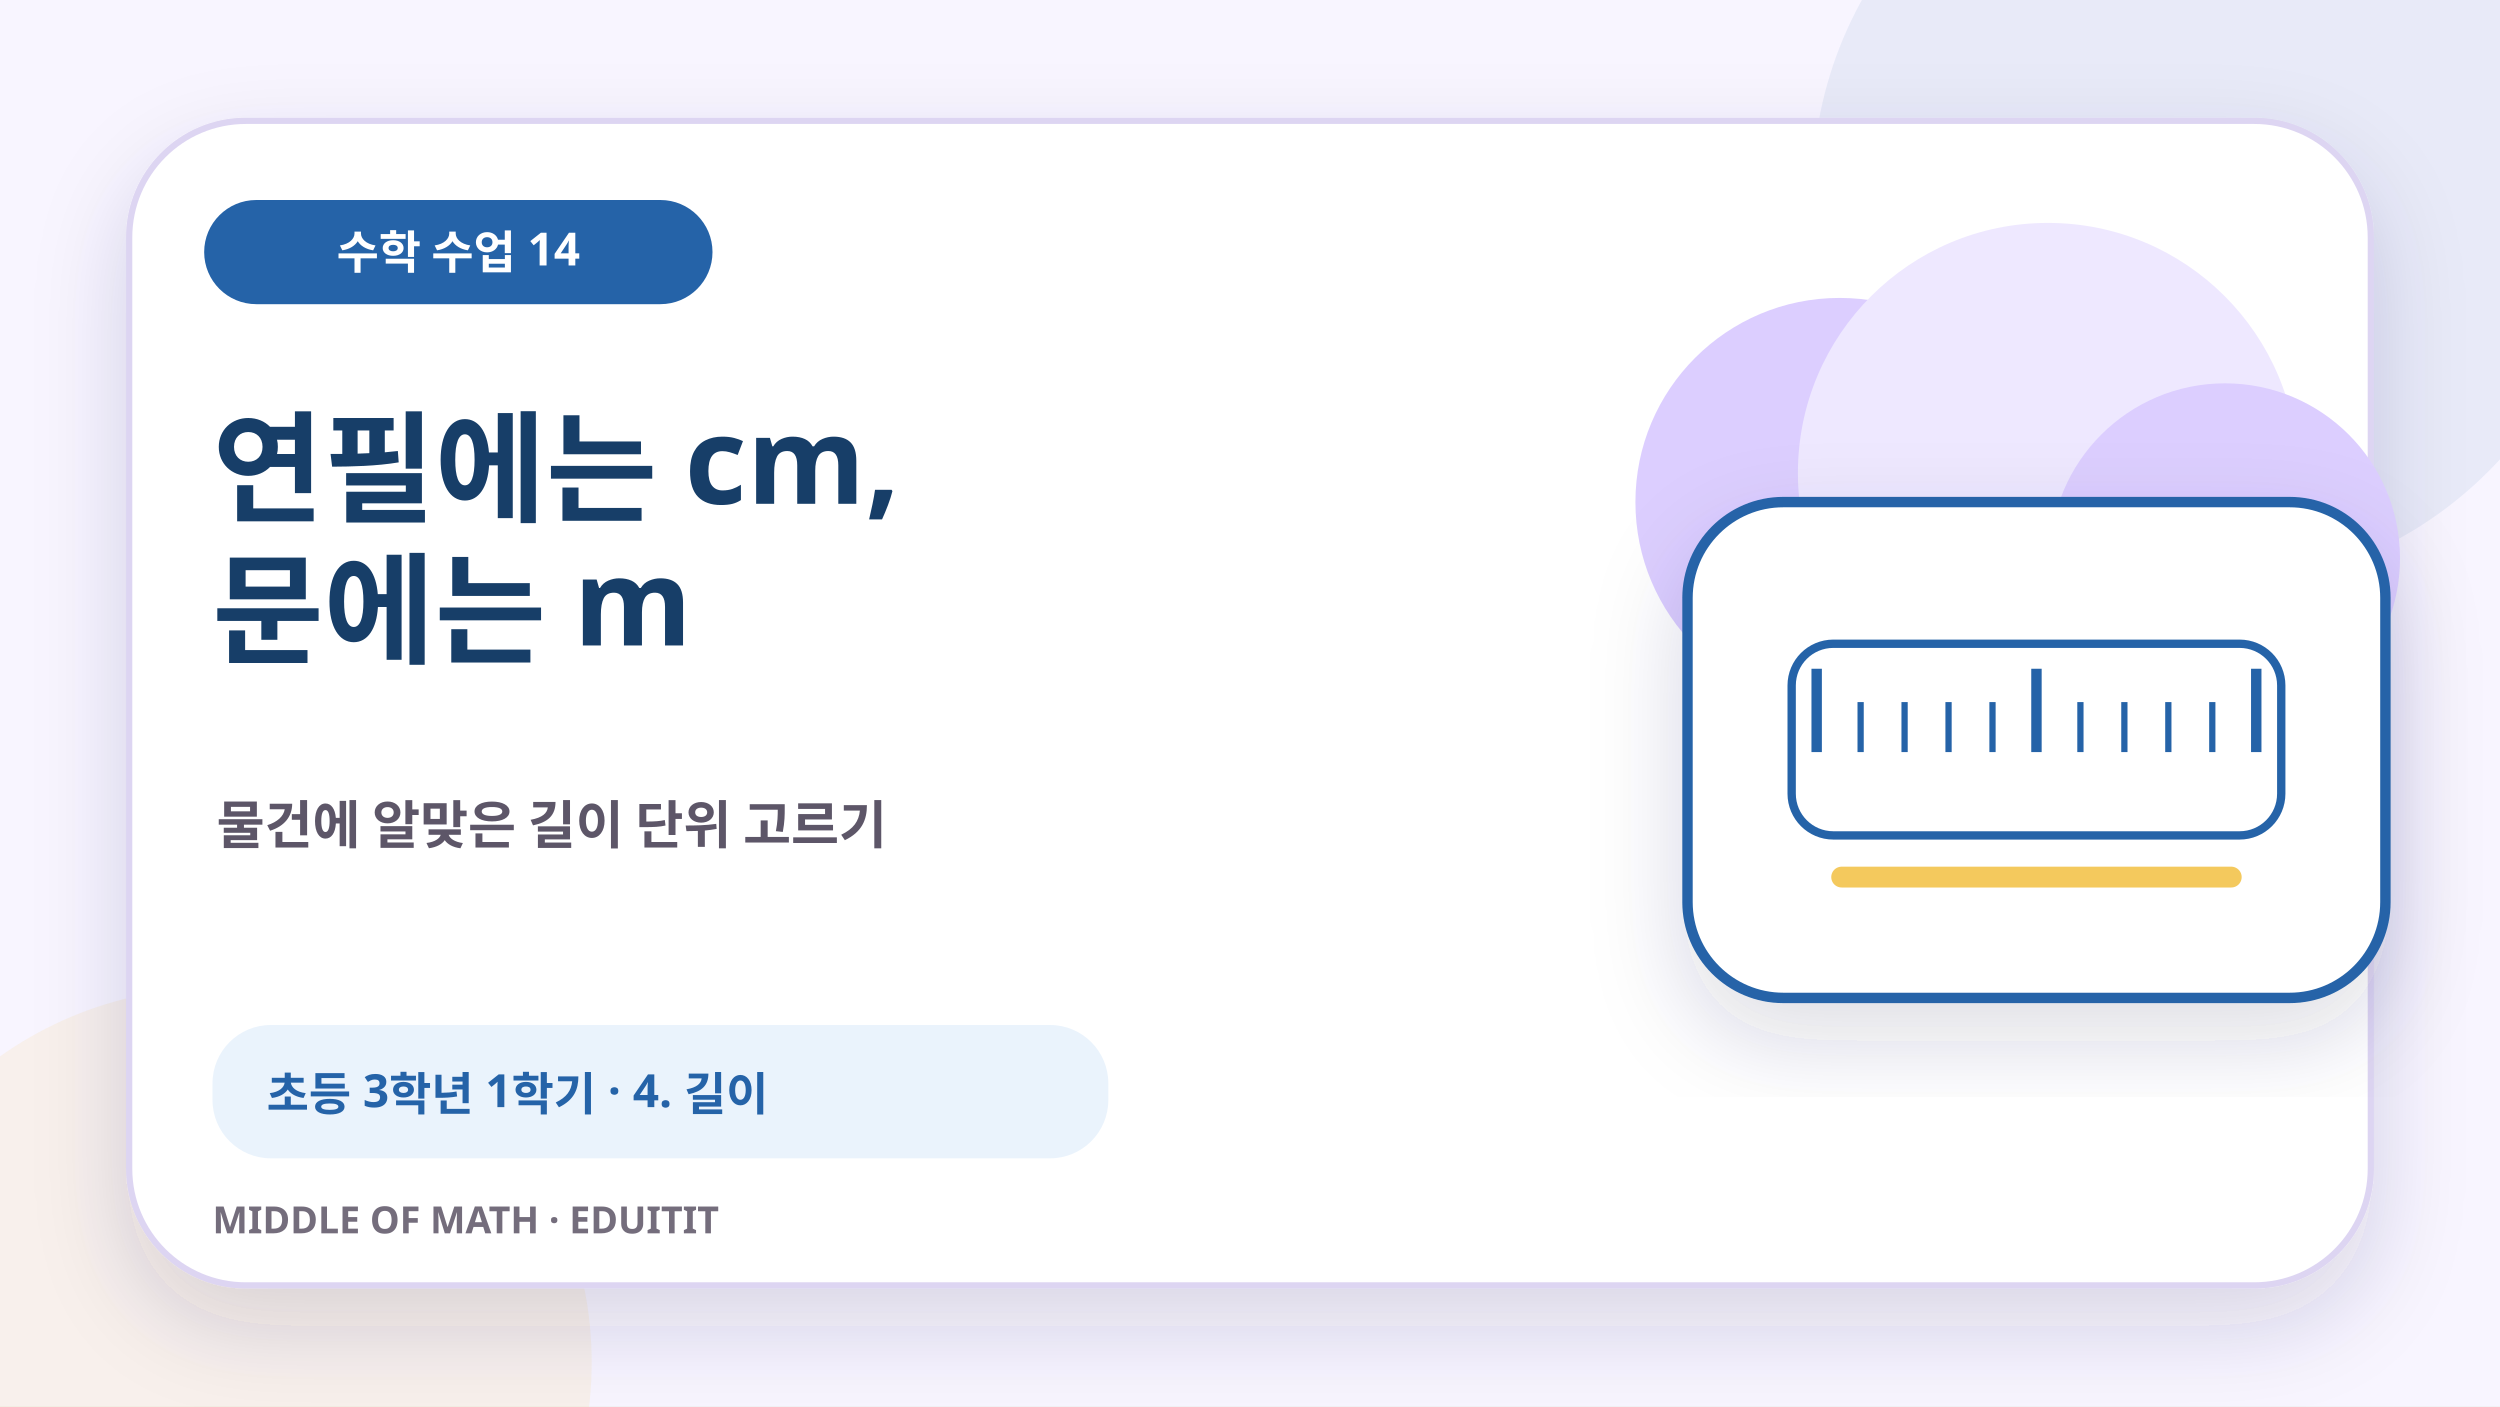
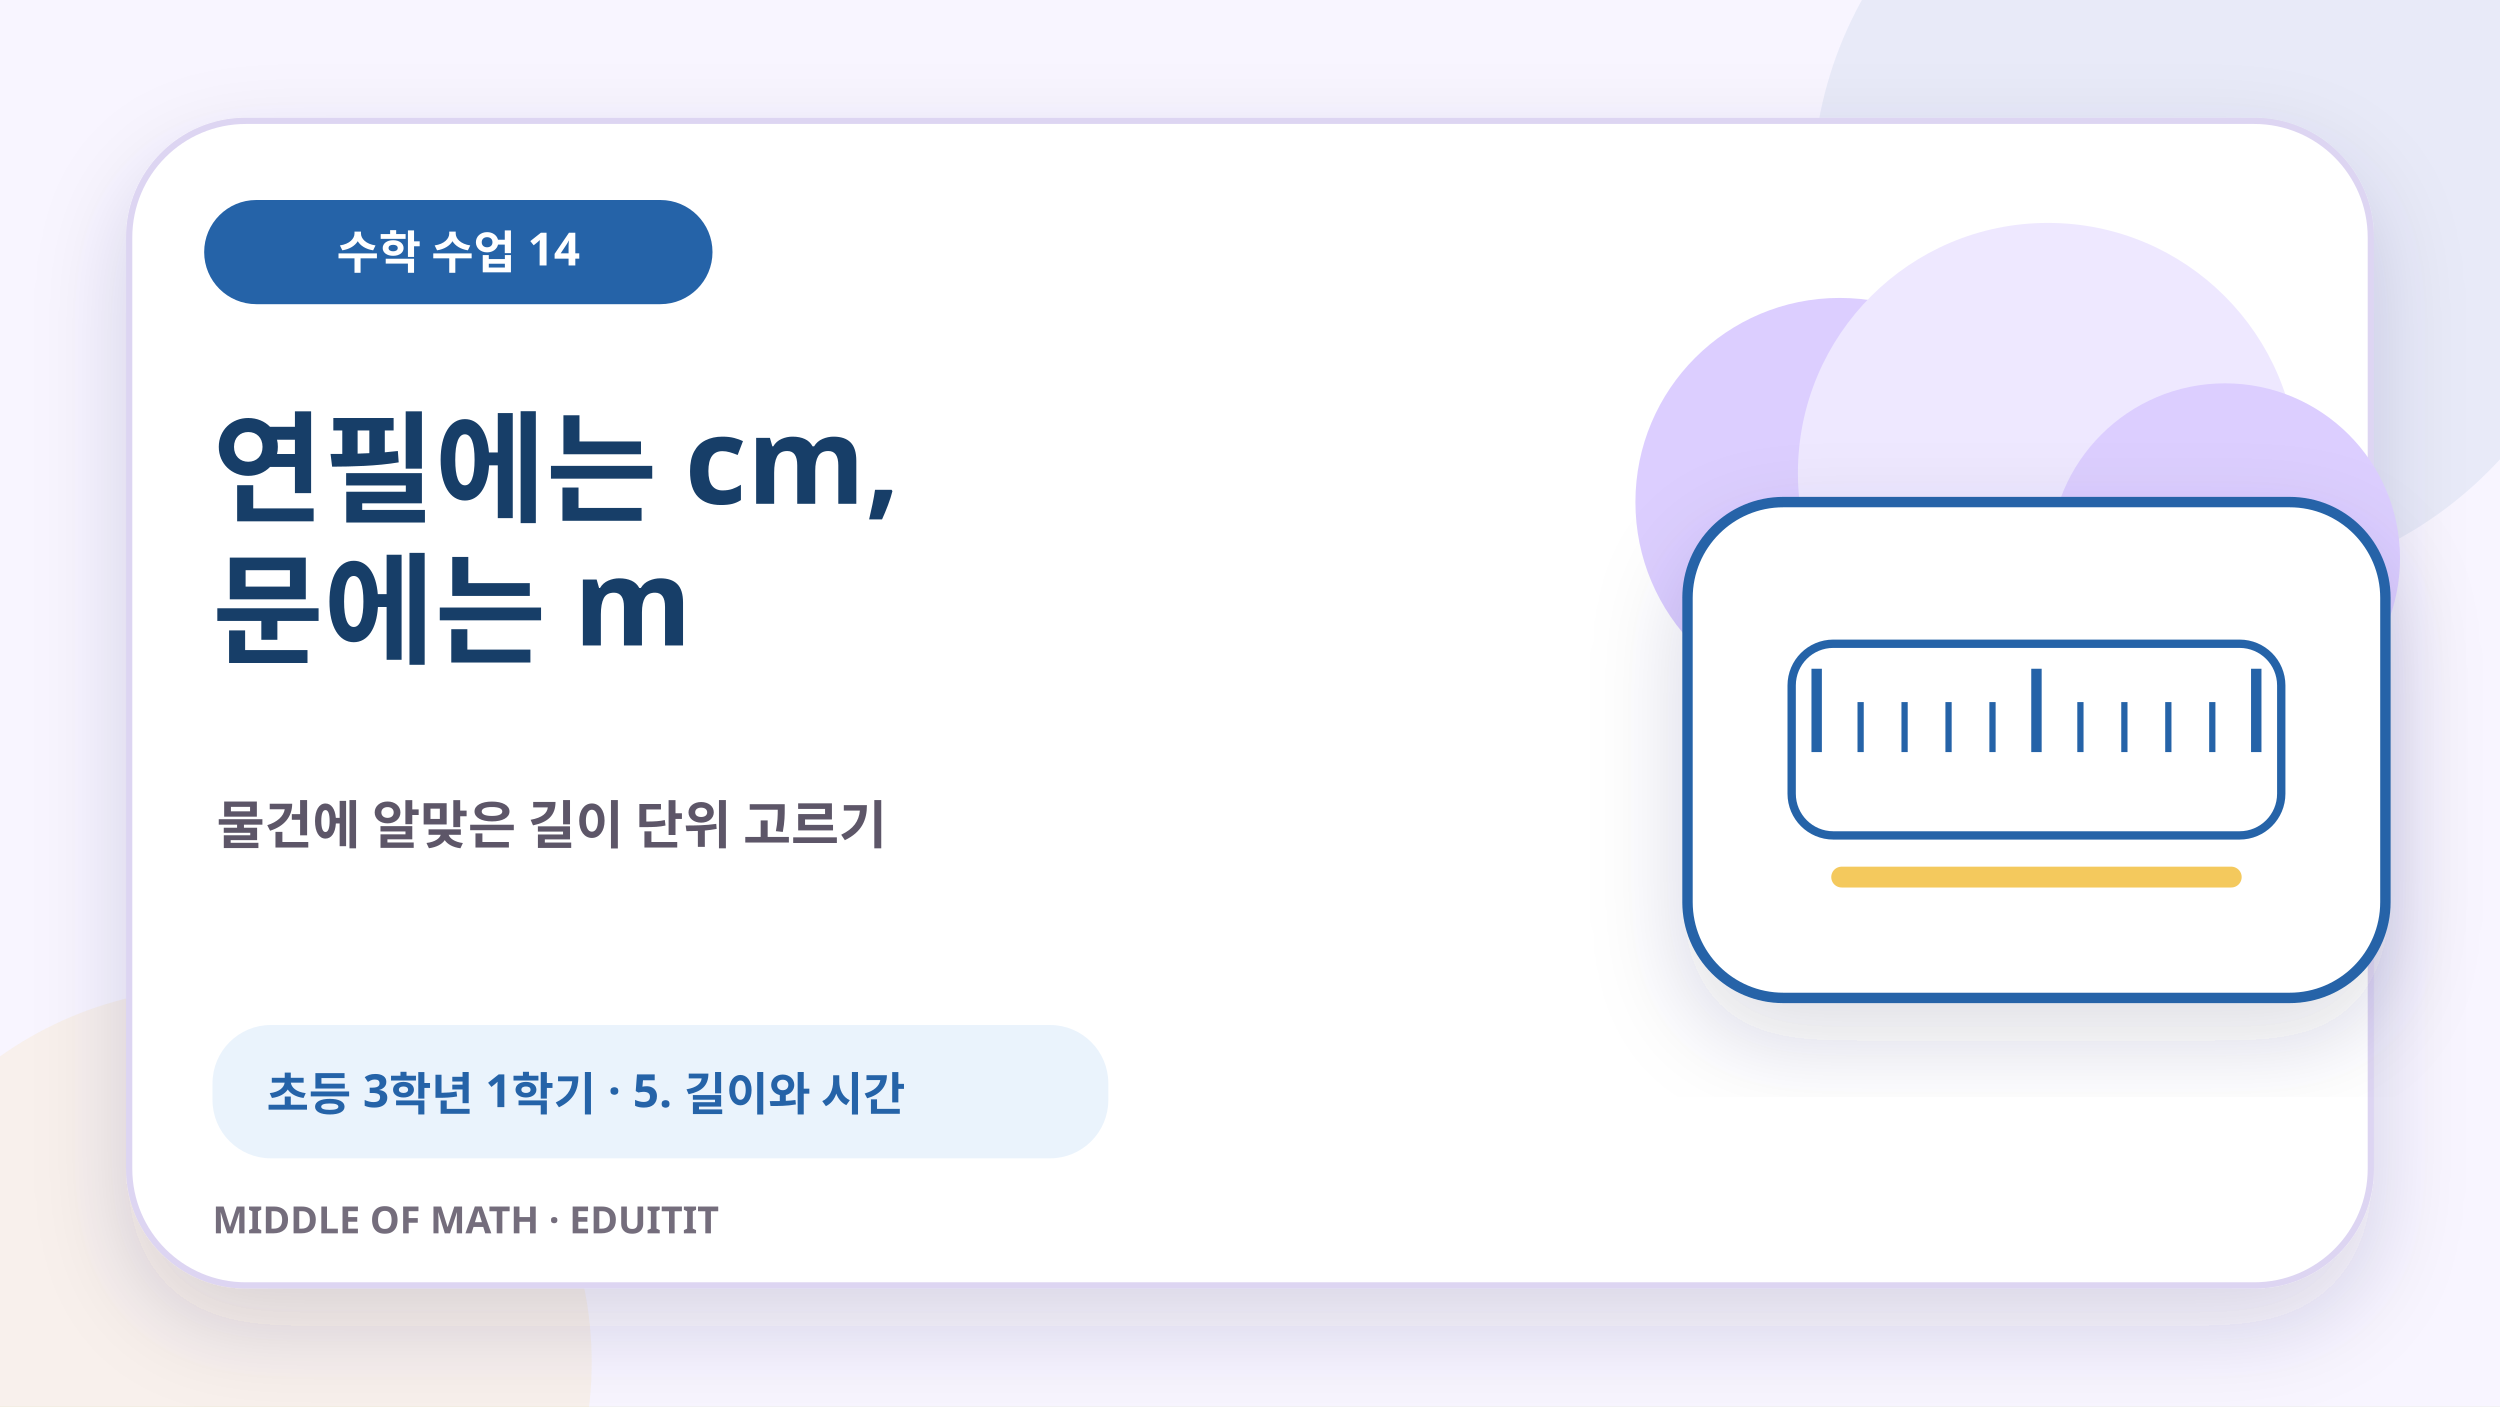
<svg xmlns="http://www.w3.org/2000/svg" width="1200" height="675" viewBox="0 0 1200 675" role="img" aria-label="연필에는 cm, 문에는 m 대표 이미지">
  <defs>
    <filter id="shadow" x="-20%" y="-20%" width="140%" height="140%">
      <feDropShadow dx="0" dy="18" stdDeviation="22" flood-color="#33245A" flood-opacity=".16" />
    </filter>
  </defs>
  <rect width="1200" height="675" fill="#F8F5FF" />
  <circle cx="1060" cy="92" r="190" fill="#2563A8" opacity=".08" />
  <circle cx="104" cy="654" r="180" fill="#F4C95D" opacity=".12" />
  <rect x="62" y="58" width="1076" height="559" rx="56" fill="#FFFFFF" stroke="#DDD5F2" stroke-width="3" filter="url(#shadow)" />
  <rect x="98" y="96" width="244" height="50" rx="25" fill="#2563A8" />
  <text x="220" y="129" font-family="Apple SD Gothic Neo, sans-serif" font-size="22" font-weight="850" text-anchor="middle" fill="#FFFFFF">수학 수업 14</text>
  <text x="102" y="246" font-family="Apple SD Gothic Neo, Noto Sans KR, sans-serif" font-size="58" font-weight="900" fill="#173E68" text-anchor="start" class="">
    <tspan x="102" dy="0">연필에는 cm,</tspan>
    <tspan x="102" dy="68">문에는 m</tspan>
  </text>
  <text x="104" y="405" font-family="Apple SD Gothic Neo, Noto Sans KR, sans-serif" font-size="25" font-weight="650" fill="#5D5668" text-anchor="start" class="">
    <tspan x="104" dy="0">물건에 알맞은 길이 단위 고르기</tspan>
  </text>
  <rect x="102" y="492" width="430" height="64" rx="28" fill="#EAF3FC" />
-   <text x="128" y="533" font-family="Apple SD Gothic Neo, sans-serif" font-size="22" font-weight="800" fill="#2563A8">초등 3학년 1학기 · 4. 길이</text>
+   <text x="128" y="533" font-family="Apple SD Gothic Neo, sans-serif" font-size="22" font-weight="800" fill="#2563A8">초등 3학년 1학기 · 5. 길이와 시간</text>
  <g transform="translate(718 123)">
    <circle cx="165" cy="118" r="98" fill="#DCCEFF" />
    <circle cx="265" cy="104" r="120" fill="#EEE8FF" />
    <circle cx="350" cy="145" r="84" fill="#DCCEFF" />
    <rect x="92" y="118" width="335" height="238" rx="46" fill="#FFFFFF" stroke="#2563A8" stroke-width="5" filter="url(#shadow)" />
    <g aria-label="길이 단위 자">
      <rect x="142" y="186" width="235" height="92" rx="20" fill="#FFFFFF" stroke="#2563A8" stroke-width="4" />
      <line x1="154" y1="238" x2="154" y2="198" stroke="#2563A8" stroke-width="5" />
      <line x1="175.1" y1="238" x2="175.1" y2="214" stroke="#2563A8" stroke-width="3" />
      <line x1="196.2" y1="238" x2="196.2" y2="214" stroke="#2563A8" stroke-width="3" />
      <line x1="217.3" y1="238" x2="217.3" y2="214" stroke="#2563A8" stroke-width="3" />
      <line x1="238.4" y1="238" x2="238.4" y2="214" stroke="#2563A8" stroke-width="3" />
      <line x1="259.5" y1="238" x2="259.5" y2="198" stroke="#2563A8" stroke-width="5" />
      <line x1="280.6" y1="238" x2="280.6" y2="214" stroke="#2563A8" stroke-width="3" />
      <line x1="301.7" y1="238" x2="301.7" y2="214" stroke="#2563A8" stroke-width="3" />
      <line x1="322.8" y1="238" x2="322.8" y2="214" stroke="#2563A8" stroke-width="3" />
      <line x1="343.9" y1="238" x2="343.9" y2="214" stroke="#2563A8" stroke-width="3" />
      <line x1="365" y1="238" x2="365" y2="198" stroke="#2563A8" stroke-width="5" />
      <path d="M166 298H353" stroke="#F4C95D" stroke-width="10" stroke-linecap="round" />
    </g>
  </g>
  <text x="102" y="592" font-family="Apple SD Gothic Neo, sans-serif" font-size="18" font-weight="750" fill="#746D7C">MIDDLE OF MATH · EDUITIT</text>
</svg>
